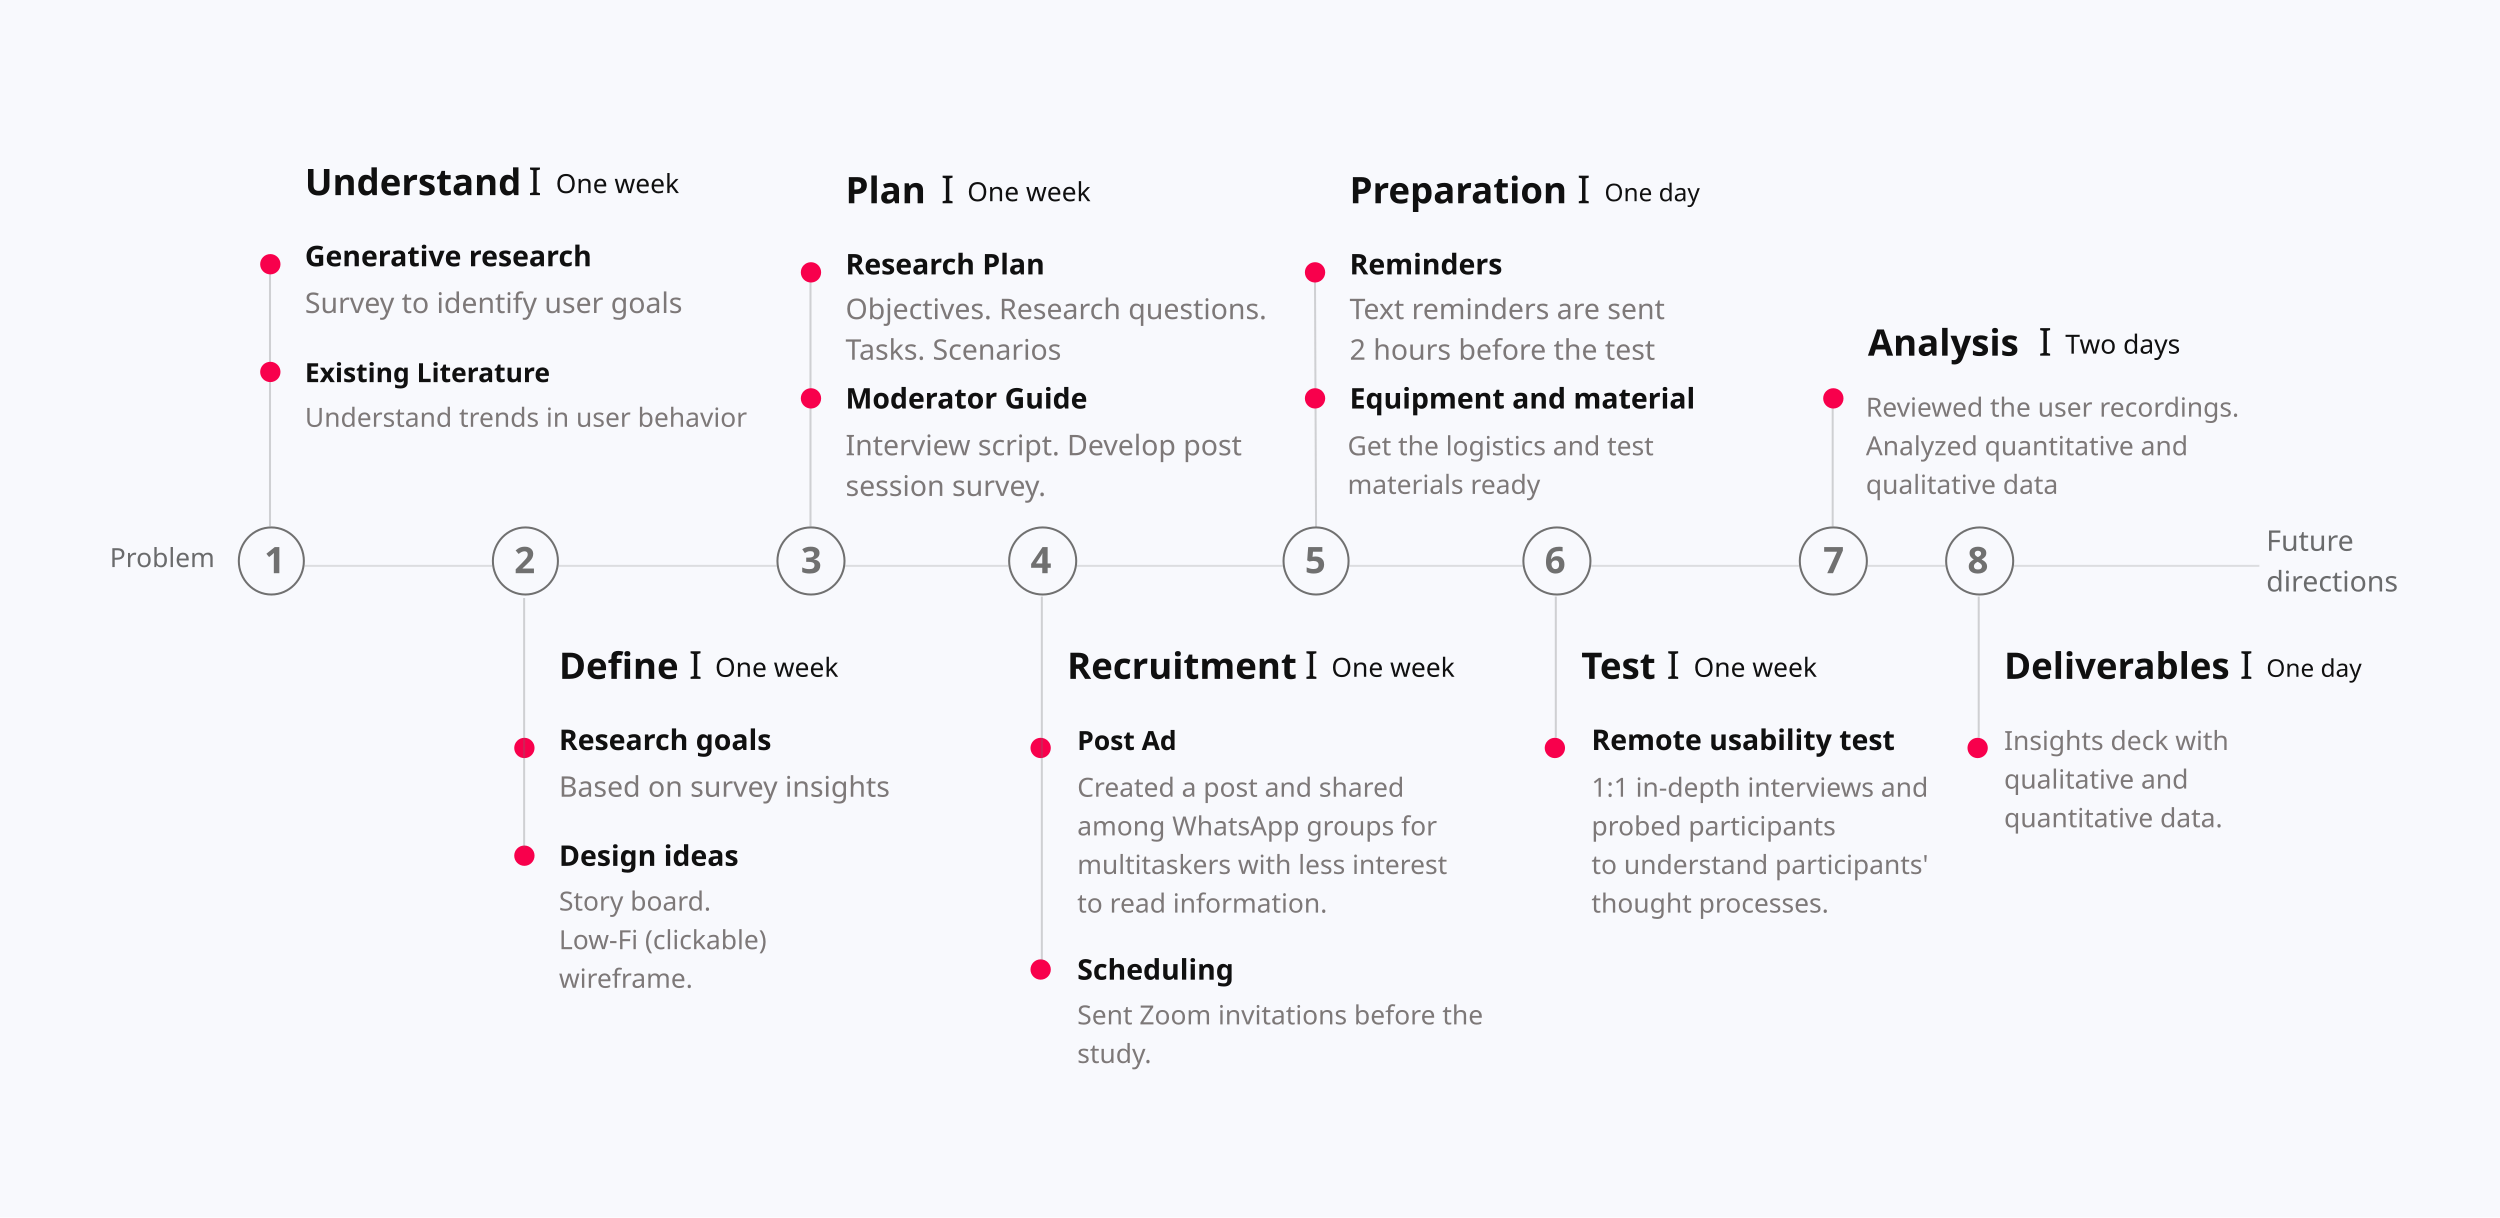
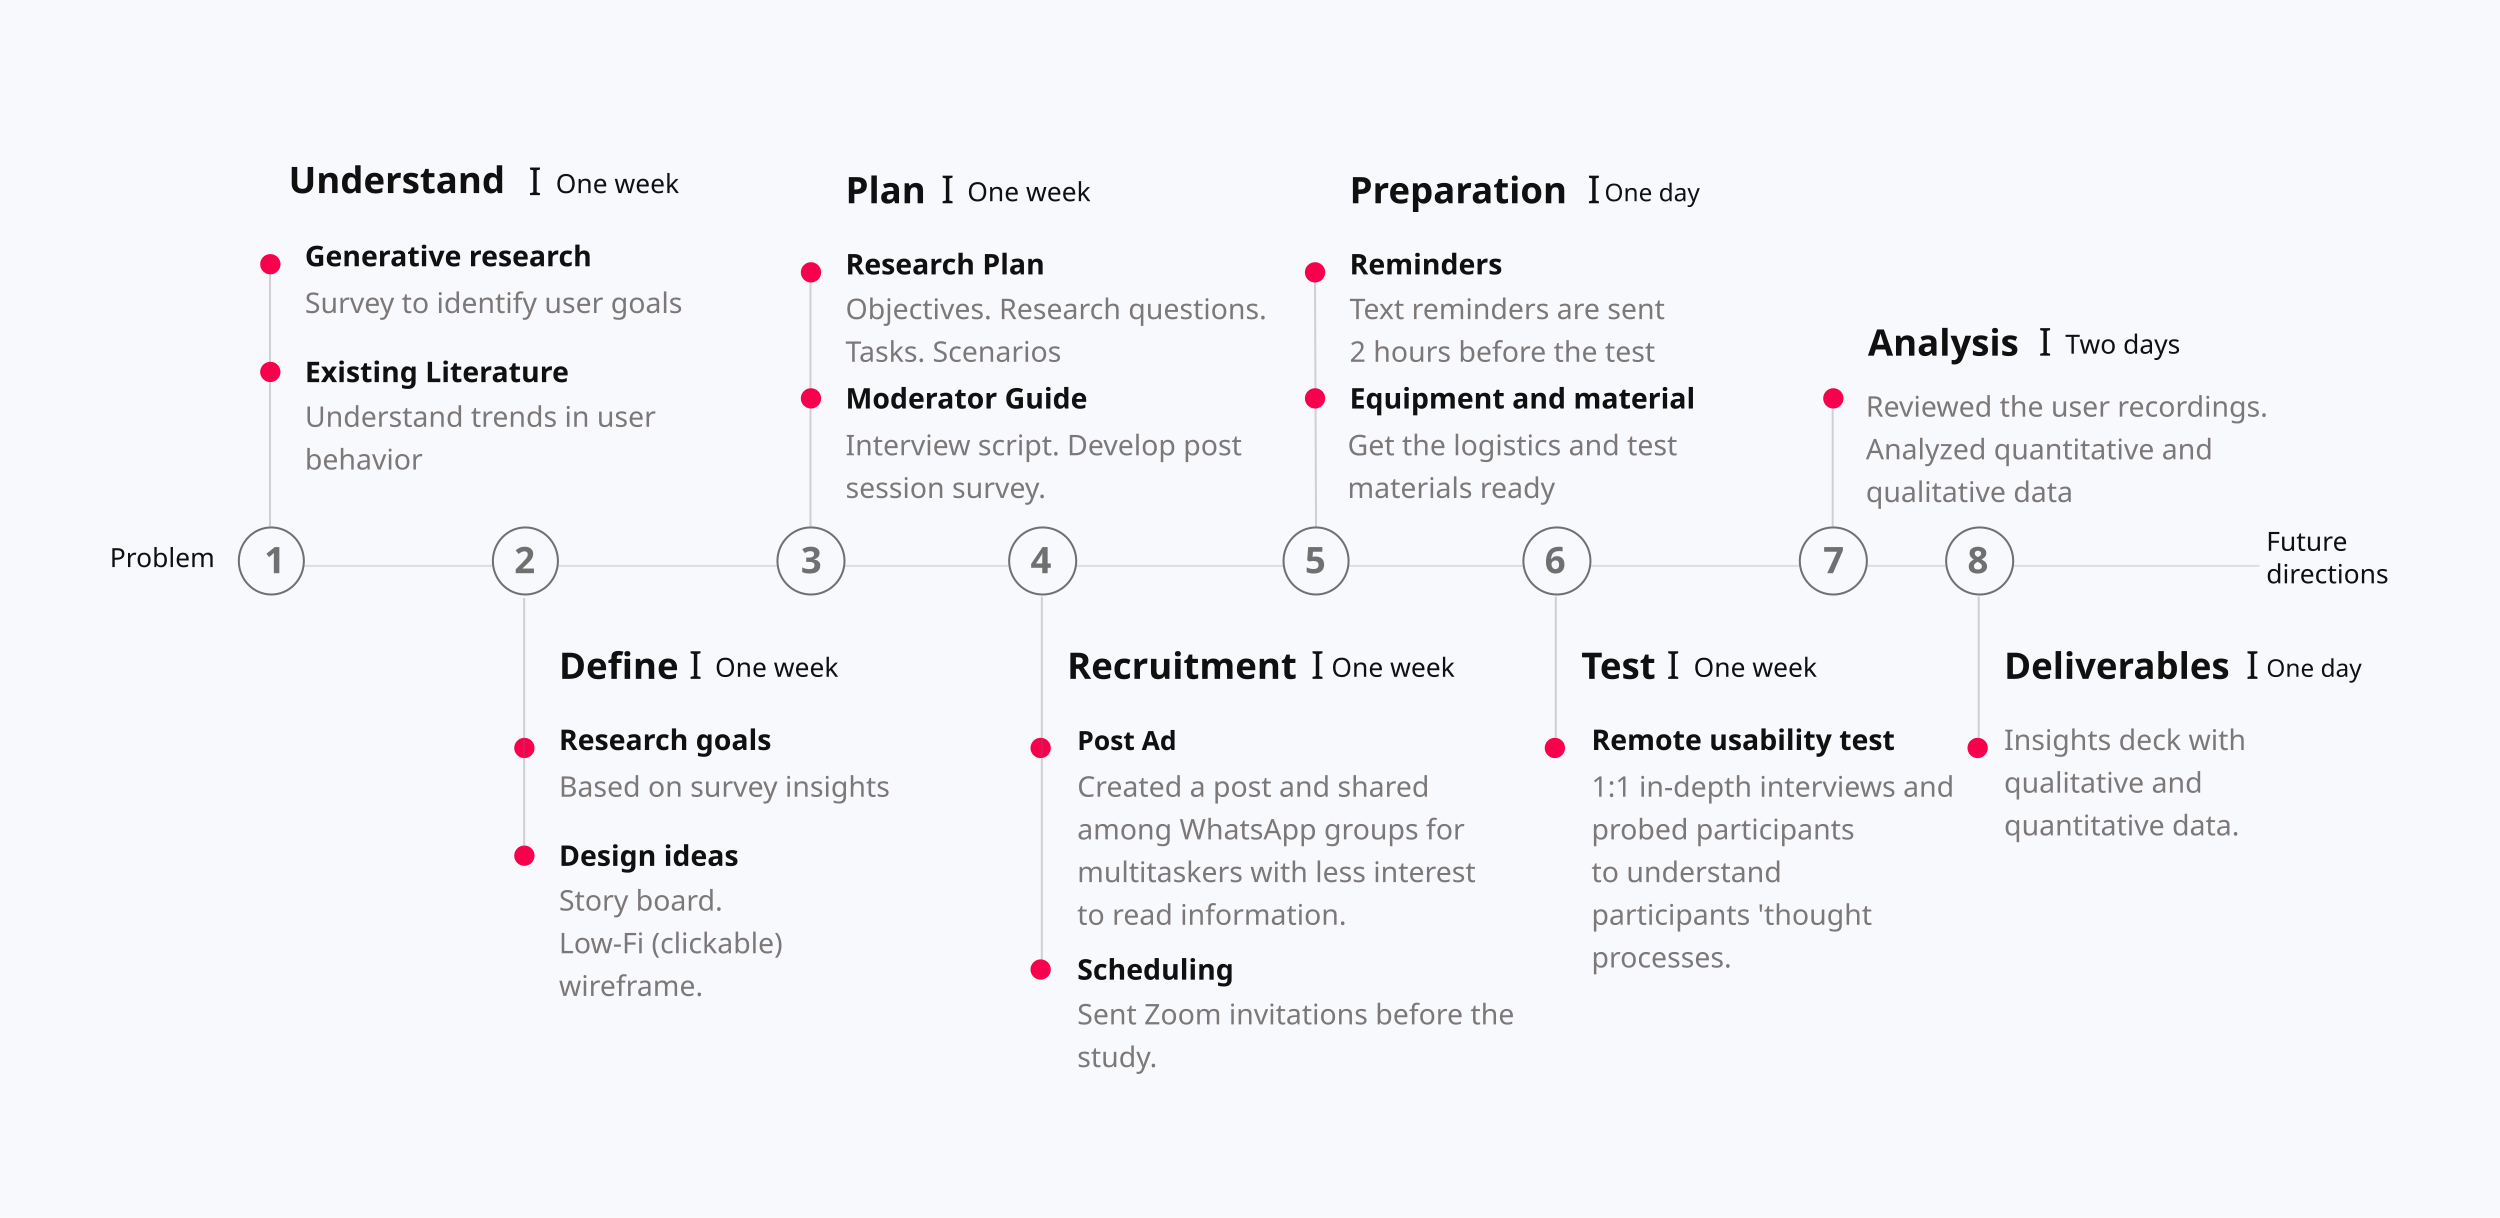
<svg xmlns="http://www.w3.org/2000/svg" width="1230" height="599" viewBox="0 0 1230 599">
  <defs>
    <clipPath id="clip-whatsapp-research-process-1232X599">
      <rect width="1230" height="599" />
    </clipPath>
  </defs>
  <g id="whatsapp-research-process-1232X599" clip-path="url(#clip-whatsapp-research-process-1232X599)">
    <rect width="1230" height="599" fill="#f8f9fd" />
    <line id="Line_1" data-name="Line 1" x2="978.774" transform="translate(132.843 278.408)" fill="none" stroke="#707070" stroke-width="1" opacity="0.2" />
    <line id="Line_2" data-name="Line 2" y2="136.226" transform="translate(132.843 130.052)" fill="none" stroke="#707070" stroke-width="1" opacity="0.3" />
    <g id="Ellipse_1" data-name="Ellipse 1" transform="translate(117 259)" fill="#f8f9fd" stroke="#707070" stroke-width="1">
      <ellipse cx="16.5" cy="17" rx="16.5" ry="17" stroke="none" />
      <ellipse cx="16.5" cy="17" rx="16" ry="16.5" fill="none" />
    </g>
    <text id="_1" data-name="1" transform="translate(130 282)" fill="#707070" font-size="18" font-family="Montserrat-SemiBold, Montserrat" font-weight="600">
      <tspan x="0" y="0">1</tspan>
    </text>
-     <g id="Start" transform="translate(150.105 83)">
-       <text id="Start-2" data-name="Start" transform="translate(-0.105 13)" fill="#101010" font-size="18" font-family="AcuminPro-Bold, Acumin Pro" font-weight="700">
-         <tspan x="0" y="0">Understand</tspan>
-       </text>
-     </g>
-     <text id="Start-3" data-name="Start" transform="translate(273.417 95)" fill="#101010" font-size="13" font-family="AcuminPro-Regular, Acumin Pro">
-       <tspan x="0" y="0">One week</tspan>
-     </text>
-     <text id="Start-4" data-name="Start" transform="translate(260 96)" fill="#101010" font-size="19" font-family="AcuminPro-Regular, Acumin Pro">
+     <text id="Start" transform="translate(142 95)" fill="#101010" font-size="18" font-family="Poppins-Bold, Poppins" font-weight="700">
+       <tspan x="0" y="0">Understand</tspan>
+     </text>
+     <text id="Start-2" data-name="Start" transform="translate(273.417 95)" fill="#101010" font-size="13" font-family="Montserrat-Regular, Montserrat">
+       <tspan x="0" y="0">One week</tspan>
+     </text>
+     <text id="Start-3" data-name="Start" transform="translate(260 96)" fill="#101010" font-size="19" font-family="Montserrat-Regular, Montserrat">
      <tspan x="0" y="0">I</tspan>
    </text>
    <circle id="Ellipse_2" data-name="Ellipse 2" cx="5" cy="5" r="5" transform="translate(128 125)" fill="#f8004c" />
    <circle id="Ellipse_2-2" data-name="Ellipse 2" cx="5" cy="5" r="5" transform="translate(128 178)" fill="#f8004c" />
-     <g id="Group_3" data-name="Group 3" transform="translate(150.105 121.188)">
-       <g id="_2.Subtitle" data-name="2.Subtitle" transform="translate(-0.105 -0.188)">
-         <text id="Start-5" data-name="Start" transform="translate(0 10)" fill="#101010" font-size="14" font-family="AcuminPro-Bold, Acumin Pro" font-weight="700">
-           <tspan x="0" y="0">Generative research</tspan>
-         </text>
-       </g>
-       <text id="Start-6" data-name="Start" transform="translate(-0.105 32.812)" fill="#7d7878" font-size="14" font-family="AcuminPro-Regular, Acumin Pro">
-         <tspan x="0" y="0">Survey to identify user goals</tspan>
+     <g id="_2.Subtitle" data-name="2.Subtitle" transform="translate(150 121)">
+       <text id="Start-4" data-name="Start" transform="translate(0 10)" fill="#101010" font-size="14" font-family="Poppins-Bold, Poppins" font-weight="700">
+         <tspan x="0" y="0">Generative research</tspan>
      </text>
    </g>
-     <text id="Start-7" data-name="Start" transform="translate(150 188)" fill="#101010" font-size="13" font-family="AcuminPro-Bold, Acumin Pro" font-weight="700">
+     <text id="Start-5" data-name="Start" transform="translate(150 154)" fill="#7d7878" font-size="14" font-family="Poppins-Regular, Poppins">
+       <tspan x="0" y="0">Survey to identify user goals</tspan>
+     </text>
+     <text id="Start-6" data-name="Start" transform="translate(150 188)" fill="#101010" font-size="14" font-family="Poppins-Bold, Poppins" font-weight="700">
      <tspan x="0" y="0">Existing Literature</tspan>
    </text>
-     <text id="Start-8" data-name="Start" transform="translate(150 210)" fill="#7d7878" font-size="13" font-family="AcuminPro-Regular, Acumin Pro">
-       <tspan x="0" y="0">Understand trends in user behavior</tspan>
+     <text id="Start-7" data-name="Start" transform="translate(150 210)" fill="#7d7878" font-size="14" font-family="Poppins-Regular, Poppins">
+       <tspan x="0" y="0">Understand trends in user </tspan>
+       <tspan x="0" y="21">behavior</tspan>
    </text>
    <line id="Line_2-2" data-name="Line 2" y2="136.226" transform="translate(398.764 133.785)" fill="none" stroke="#707070" stroke-width="1" opacity="0.3" />
    <g id="Ellipse_1-2" data-name="Ellipse 1" transform="translate(382 259)" fill="#f8f9fd" stroke="#707070" stroke-width="1">
      <circle cx="17" cy="17" r="17" stroke="none" />
      <circle cx="17" cy="17" r="16.5" fill="none" />
    </g>
    <text id="_3" data-name="3" transform="translate(394 282)" fill="#707070" font-size="18" font-family="Montserrat-SemiBold, Montserrat" font-weight="600">
      <tspan x="0" y="0">3</tspan>
    </text>
-     <g id="Start-9" data-name="Start" transform="translate(416.025 86.732)">
-       <text id="Start-10" data-name="Start" transform="translate(-0.025 13.268)" fill="#101010" font-size="18" font-family="AcuminPro-Bold, Acumin Pro" font-weight="700">
-         <tspan x="0" y="0">Plan</tspan>
-       </text>
-     </g>
-     <text id="Start-11" data-name="Start" transform="translate(475.89 99)" fill="#101010" font-size="13" font-family="AcuminPro-Regular, Acumin Pro">
-       <tspan x="0" y="0">One week</tspan>
-     </text>
-     <text id="Start-12" data-name="Start" transform="translate(463 100)" fill="#101010" font-size="19" font-family="AcuminPro-Regular, Acumin Pro">
+     <text id="Start-8" data-name="Start" transform="translate(416 100)" fill="#101010" font-size="18" font-family="Poppins-Bold, Poppins" font-weight="700">
+       <tspan x="0" y="0">Plan</tspan>
+     </text>
+     <text id="Start-9" data-name="Start" transform="translate(475.89 99)" fill="#101010" font-size="13" font-family="Montserrat-Regular, Montserrat">
+       <tspan x="0" y="0">One week</tspan>
+     </text>
+     <text id="Start-10" data-name="Start" transform="translate(463 100)" fill="#101010" font-size="19" font-family="Montserrat-Regular, Montserrat">
      <tspan x="0" y="0">I</tspan>
    </text>
    <circle id="Ellipse_2-3" data-name="Ellipse 2" cx="5" cy="5" r="5" transform="translate(394 129)" fill="#f8004c" />
    <circle id="Ellipse_2-4" data-name="Ellipse 2" cx="5" cy="5" r="5" transform="translate(394 191)" fill="#f8004c" />
-     <text id="Start-13" data-name="Start" transform="translate(416 135)" fill="#101010" font-size="14" font-family="AcuminPro-Bold, Acumin Pro" font-weight="700">
+     <text id="Start-11" data-name="Start" transform="translate(416 135)" fill="#101010" font-size="14" font-family="Poppins-Bold, Poppins" font-weight="700">
      <tspan x="0" y="0">Research Plan</tspan>
    </text>
-     <text id="Start-14" data-name="Start" transform="translate(416 157)" fill="#7d7878" font-size="14" font-family="AcuminPro-Regular, Acumin Pro">
+     <text id="Start-12" data-name="Start" transform="translate(416 157)" fill="#7d7878" font-size="14" font-family="Poppins-Regular, Poppins">
      <tspan x="0" y="0">Objectives. Research questions.</tspan>
-       <tspan x="0" y="20">Tasks. Scenarios</tspan>
-     </text>
-     <text id="Start-15" data-name="Start" transform="translate(416 201)" fill="#101010" font-size="14" font-family="AcuminPro-Bold, Acumin Pro" font-weight="700">
+       <tspan x="0" y="21">Tasks. Scenarios</tspan>
+     </text>
+     <text id="Start-13" data-name="Start" transform="translate(416 201)" fill="#101010" font-size="14" font-family="Poppins-Bold, Poppins" font-weight="700">
      <tspan x="0" y="0">Moderator Guide</tspan>
    </text>
-     <text id="Start-16" data-name="Start" transform="translate(416 224)" fill="#7d7878" font-size="14" font-family="AcuminPro-Regular, Acumin Pro">
+     <text id="Start-14" data-name="Start" transform="translate(416 224)" fill="#7d7878" font-size="14" font-family="Poppins-Regular, Poppins">
      <tspan x="0" y="0">Interview script. Develop post</tspan>
-       <tspan x="0" y="20">session survey.</tspan>
+       <tspan x="0" y="21">session survey.</tspan>
    </text>
    <g id="Ellipse_1-3" data-name="Ellipse 1" transform="translate(631 259)" fill="#f8f9fd" stroke="#707070" stroke-width="1">
      <ellipse cx="16.5" cy="17" rx="16.5" ry="17" stroke="none" />
      <ellipse cx="16.5" cy="17" rx="16" ry="16.5" fill="none" />
    </g>
    <text id="_5" data-name="5" transform="translate(642 282)" fill="#707070" font-size="18" font-family="Montserrat-SemiBold, Montserrat" font-weight="600">
      <tspan x="0" y="0">5</tspan>
    </text>
-     <g id="Start-17" data-name="Start" transform="translate(275.134 320.929)">
-       <text id="Start-18" data-name="Start" transform="translate(-0.134 13.071)" fill="#101010" font-size="18" font-family="AcuminPro-Bold, Acumin Pro" font-weight="700">
-         <tspan x="0" y="0">Define</tspan>
-       </text>
-     </g>
-     <text id="Start-19" data-name="Start" transform="translate(351.794 333)" fill="#101010" font-size="13" font-family="AcuminPro-Regular, Acumin Pro">
-       <tspan x="0" y="0">One week</tspan>
-     </text>
-     <text id="Start-20" data-name="Start" transform="translate(339 334)" fill="#101010" font-size="19" font-family="AcuminPro-Regular, Acumin Pro">
-       <tspan x="0" y="0">I</tspan>
-     </text>
-     <text id="Start-21" data-name="Start" transform="translate(275 369)" fill="#101010" font-size="14" font-family="AcuminPro-Bold, Acumin Pro" font-weight="700">
+     <text id="Start-15" data-name="Start" transform="translate(275 334)" fill="#101010" font-size="18" font-family="Poppins-Bold, Poppins" font-weight="700">
+       <tspan x="0" y="0">Define</tspan>
+     </text>
+     <text id="Start-16" data-name="Start" transform="translate(351.794 333)" fill="#101010" font-size="13" font-family="Montserrat-Regular, Montserrat">
+       <tspan x="0" y="0">One week</tspan>
+     </text>
+     <text id="Start-17" data-name="Start" transform="translate(339 334)" fill="#101010" font-size="19" font-family="Montserrat-Regular, Montserrat">
+       <tspan x="0" y="0">I</tspan>
+     </text>
+     <text id="Start-18" data-name="Start" transform="translate(275 369)" fill="#101010" font-size="14" font-family="Poppins-Bold, Poppins" font-weight="700">
      <tspan x="0" y="0">Research goals</tspan>
    </text>
-     <text id="Start-22" data-name="Start" transform="translate(275 392)" fill="#7d7878" font-size="14" font-family="AcuminPro-Regular, Acumin Pro">
+     <text id="Start-19" data-name="Start" transform="translate(275 392)" fill="#7d7878" font-size="14" font-family="Poppins-Regular, Poppins">
      <tspan x="0" y="0">Based on survey insights</tspan>
    </text>
-     <text id="Start-23" data-name="Start" transform="translate(275 426)" fill="#101010" font-size="14" font-family="AcuminPro-Bold, Acumin Pro" font-weight="700">
+     <text id="Start-20" data-name="Start" transform="translate(275 426)" fill="#101010" font-size="14" font-family="Poppins-Bold, Poppins" font-weight="700">
      <tspan x="0" y="0">Design ideas</tspan>
    </text>
-     <text id="Start-24" data-name="Start" transform="translate(275 448)" fill="#7d7878" font-size="13" font-family="AcuminPro-Regular, Acumin Pro">
+     <text id="Start-21" data-name="Start" transform="translate(275 448)" fill="#7d7878" font-size="14" font-family="Poppins-Regular, Poppins">
      <tspan x="0" y="0">Story board.</tspan>
-       <tspan x="0" y="19">Low-Fi (clickable)</tspan>
-       <tspan x="0" y="38">wireframe.</tspan>
+       <tspan x="0" y="21">Low-Fi (clickable)</tspan>
+       <tspan x="0" y="42">wireframe.</tspan>
    </text>
    <g id="Ellipse_1-4" data-name="Ellipse 1" transform="translate(496 259)" fill="#f8f9fd" stroke="#707070" stroke-width="1">
      <circle cx="17" cy="17" r="17" stroke="none" />
      <circle cx="17" cy="17" r="16.5" fill="none" />
    </g>
    <text id="_4" data-name="4" transform="translate(507 282)" fill="#707070" font-size="18" font-family="Montserrat-SemiBold, Montserrat" font-weight="600">
      <tspan x="0" y="0">4</tspan>
    </text>
    <circle id="Ellipse_3" data-name="Ellipse 3" cx="5" cy="5" r="5" transform="translate(507 363)" fill="#f8004c" />
    <circle id="Ellipse_4" data-name="Ellipse 4" cx="5" cy="5" r="5" transform="translate(507 472)" fill="#f8004c" />
-     <text id="Start-25" data-name="Start" transform="translate(530 369)" fill="#101010" font-size="13" font-family="AcuminPro-Bold, Acumin Pro" font-weight="700">
+     <text id="Start-22" data-name="Start" transform="translate(530 369)" fill="#101010" font-size="13" font-family="Poppins-Bold, Poppins" font-weight="700">
      <tspan x="0" y="0">Post Ad</tspan>
    </text>
-     <text id="Start-26" data-name="Start" transform="translate(530 392)" fill="#7d7878" font-size="13" font-family="AcuminPro-Regular, Acumin Pro">
+     <text id="Start-23" data-name="Start" transform="translate(530 392)" fill="#7d7878" font-size="14" font-family="Poppins-Regular, Poppins">
      <tspan x="0" y="0">Created a post and shared</tspan>
-       <tspan x="0" y="19">among WhatsApp groups for</tspan>
-       <tspan x="0" y="38">multitaskers with less interest</tspan>
-       <tspan x="0" y="57">to read information.</tspan>
-     </text>
-     <text id="Start-27" data-name="Start" transform="translate(530 482)" fill="#101010" font-size="14" font-family="AcuminPro-Bold, Acumin Pro" font-weight="700">
+       <tspan x="0" y="21">among WhatsApp groups for</tspan>
+       <tspan x="0" y="42">multitaskers with less interest</tspan>
+       <tspan x="0" y="63">to read information.</tspan>
+     </text>
+     <text id="Start-24" data-name="Start" transform="translate(530 482)" fill="#101010" font-size="14" font-family="Poppins-Bold, Poppins" font-weight="700">
      <tspan x="0" y="0">Scheduling</tspan>
    </text>
-     <g id="Start-28" data-name="Start" transform="translate(525.193 320.929)">
-       <text id="Start-29" data-name="Start" transform="translate(-0.193 13.071)" fill="#101010" font-size="18" font-family="AcuminPro-Bold, Acumin Pro" font-weight="700">
-         <tspan x="0" y="0">Recruitment</tspan>
-       </text>
-     </g>
-     <text id="Start-30" data-name="Start" transform="translate(655.036 333)" fill="#101010" font-size="13" font-family="AcuminPro-Regular, Acumin Pro">
-       <tspan x="0" y="0">One week</tspan>
-     </text>
-     <text id="Start-31" data-name="Start" transform="translate(642 334)" fill="#101010" font-size="19" font-family="AcuminPro-Regular, Acumin Pro">
-       <tspan x="0" y="0">I</tspan>
-     </text>
-     <text id="Start-32" data-name="Start" transform="translate(530 504)" fill="#7d7878" font-size="13" font-family="AcuminPro-Regular, Acumin Pro">
+     <text id="Start-25" data-name="Start" transform="translate(525 334)" fill="#101010" font-size="18" font-family="Poppins-Bold, Poppins" font-weight="700">
+       <tspan x="0" y="0">Recruitment</tspan>
+     </text>
+     <text id="Start-26" data-name="Start" transform="translate(655.036 333)" fill="#101010" font-size="13" font-family="Montserrat-Regular, Montserrat">
+       <tspan x="0" y="0">One week</tspan>
+     </text>
+     <text id="Start-27" data-name="Start" transform="translate(645 334)" fill="#101010" font-size="19" font-family="Montserrat-Regular, Montserrat">
+       <tspan x="0" y="0">I</tspan>
+     </text>
+     <text id="Start-28" data-name="Start" transform="translate(530 504)" fill="#7d7878" font-size="14" font-family="Poppins-Regular, Poppins">
      <tspan x="0" y="0">Sent Zoom invitations before the </tspan>
-       <tspan x="0" y="19">study.</tspan>
+       <tspan x="0" y="21">study.</tspan>
    </text>
    <g id="Ellipse_1-5" data-name="Ellipse 1" transform="translate(749 259)" fill="#f8f9fd" stroke="#707070" stroke-width="1">
      <circle cx="17" cy="17" r="17" stroke="none" />
      <circle cx="17" cy="17" r="16.5" fill="none" />
    </g>
    <text id="_6" data-name="6" transform="translate(760 282)" fill="#707070" font-size="18" font-family="Montserrat-SemiBold, Montserrat" font-weight="600">
      <tspan x="0" y="0">6</tspan>
    </text>
    <circle id="Ellipse_3-2" data-name="Ellipse 3" cx="5" cy="5" r="5" transform="translate(760 363)" fill="#f8004c" />
-     <text id="Start-33" data-name="Start" transform="translate(783 369)" fill="#101010" font-size="14" font-family="AcuminPro-Bold, Acumin Pro" font-weight="700">
+     <text id="Start-29" data-name="Start" transform="translate(783 369)" fill="#101010" font-size="14" font-family="Poppins-Bold, Poppins" font-weight="700">
      <tspan x="0" y="0">Remote usability test</tspan>
    </text>
-     <text id="Start-34" data-name="Start" transform="translate(783 392)" fill="#7d7878" font-size="13" font-family="AcuminPro-Regular, Acumin Pro">
+     <text id="Start-30" data-name="Start" transform="translate(783 392)" fill="#7d7878" font-size="14" font-family="Poppins-Regular, Poppins">
      <tspan x="0" y="0">1:1 in-depth interviews and</tspan>
-       <tspan x="0" y="19">probed participants </tspan>
-       <tspan x="0" y="38">to understand participants'</tspan>
-       <tspan x="0" y="57">thought processes. </tspan>
-     </text>
-     <g id="Start-35" data-name="Start" transform="translate(778.05 320.929)">
-       <text id="Start-36" data-name="Start" transform="translate(-0.05 13.071)" fill="#101010" font-size="18" font-family="AcuminPro-Bold, Acumin Pro" font-weight="700">
-         <tspan x="0" y="0">Test</tspan>
-       </text>
-     </g>
-     <text id="Start-37" data-name="Start" transform="translate(833.25 333)" fill="#101010" font-size="13" font-family="AcuminPro-Regular, Acumin Pro">
-       <tspan x="0" y="0">One week</tspan>
-     </text>
-     <text id="Start-38" data-name="Start" transform="translate(820 334)" fill="#101010" font-size="19" font-family="AcuminPro-Regular, Acumin Pro">
+       <tspan x="0" y="21">probed participants </tspan>
+       <tspan x="0" y="42">to understand </tspan>
+       <tspan x="0" y="63">participants 'thought </tspan>
+       <tspan x="0" y="84">processes. </tspan>
+     </text>
+     <text id="Start-31" data-name="Start" transform="translate(778 334)" fill="#101010" font-size="18" font-family="Poppins-Bold, Poppins" font-weight="700">
+       <tspan x="0" y="0">Test</tspan>
+     </text>
+     <text id="Start-32" data-name="Start" transform="translate(833.25 333)" fill="#101010" font-size="13" font-family="Montserrat-Regular, Montserrat">
+       <tspan x="0" y="0">One week</tspan>
+     </text>
+     <text id="Start-33" data-name="Start" transform="translate(820 334)" fill="#101010" font-size="19" font-family="Montserrat-Regular, Montserrat">
      <tspan x="0" y="0">I</tspan>
    </text>
    <g id="Ellipse_1-6" data-name="Ellipse 1" transform="translate(957 259)" fill="#f8f9fd" stroke="#707070" stroke-width="1">
      <circle cx="17" cy="17" r="17" stroke="none" />
      <circle cx="17" cy="17" r="16.5" fill="none" />
    </g>
    <text id="_8" data-name="8" transform="translate(968 282)" fill="#707070" font-size="18" font-family="Montserrat-SemiBold, Montserrat" font-weight="600">
      <tspan x="0" y="0">8</tspan>
    </text>
    <circle id="Ellipse_3-3" data-name="Ellipse 3" cx="5" cy="5" r="5" transform="translate(968 363)" fill="#f8004c" />
-     <text id="Start-39" data-name="Start" transform="translate(986 369)" fill="#7d7878" font-size="13" font-family="AcuminPro-Regular, Acumin Pro">
+     <text id="Start-34" data-name="Start" transform="translate(986 369)" fill="#7d7878" font-size="14" font-family="Poppins-Regular, Poppins">
      <tspan x="0" y="0">Insights deck with </tspan>
-       <tspan x="0" y="19">qualitative and</tspan>
-       <tspan x="0" y="38">quantitative data.</tspan>
-     </text>
-     <g id="Start-40" data-name="Start" transform="translate(986.121 320.929)">
-       <text id="Start-41" data-name="Start" transform="translate(-0.121 13.071)" fill="#101010" font-size="18" font-family="AcuminPro-Bold, Acumin Pro" font-weight="700">
-         <tspan x="0" y="0">Deliverables</tspan>
-       </text>
-     </g>
-     <text id="Start-42" data-name="Start" transform="translate(1115.032 333)" fill="#101010" font-size="12" font-family="AcuminPro-Regular, Acumin Pro">
+       <tspan x="0" y="21">qualitative and</tspan>
+       <tspan x="0" y="42">quantitative data.</tspan>
+     </text>
+     <text id="Start-35" data-name="Start" transform="translate(986 334)" fill="#101010" font-size="18" font-family="Poppins-Bold, Poppins" font-weight="700">
+       <tspan x="0" y="0">Deliverables</tspan>
+     </text>
+     <text id="Start-36" data-name="Start" transform="translate(1115.032 333)" fill="#101010" font-size="12" font-family="Montserrat-Regular, Montserrat">
      <tspan x="0" y="0">One day</tspan>
    </text>
-     <text id="Start-43" data-name="Start" transform="translate(1102 334)" fill="#101010" font-size="19" font-family="AcuminPro-Regular, Acumin Pro">
-       <tspan x="0" y="0">I</tspan>
-     </text>
-     <g id="Start-44" data-name="Start" transform="translate(664.218 86.732)">
-       <text id="Start-45" data-name="Start" transform="translate(-0.218 13.268)" fill="#101010" font-size="18" font-family="AcuminPro-Bold, Acumin Pro" font-weight="700">
-         <tspan x="0" y="0">Preparation</tspan>
-       </text>
-     </g>
-     <text id="Start-46" data-name="Start" transform="translate(789.396 99)" fill="#101010" font-size="12" font-family="AcuminPro-Regular, Acumin Pro">
+     <text id="Start-37" data-name="Start" transform="translate(1105 334)" fill="#101010" font-size="19" font-family="Montserrat-Regular, Montserrat">
+       <tspan x="0" y="0">I</tspan>
+     </text>
+     <text id="Start-38" data-name="Start" transform="translate(664 100)" fill="#101010" font-size="18" font-family="Poppins-Bold, Poppins" font-weight="700">
+       <tspan x="0" y="0">Preparation</tspan>
+     </text>
+     <text id="Start-39" data-name="Start" transform="translate(789.396 99)" fill="#101010" font-size="12" font-family="Montserrat-Regular, Montserrat">
      <tspan x="0" y="0">One day</tspan>
    </text>
-     <text id="Start-47" data-name="Start" transform="translate(776 100)" fill="#101010" font-size="19" font-family="AcuminPro-Regular, Acumin Pro">
+     <text id="Start-40" data-name="Start" transform="translate(781 100)" fill="#101010" font-size="19" font-family="Montserrat-Regular, Montserrat">
      <tspan x="0" y="0">I</tspan>
    </text>
    <line id="Line_2-3" data-name="Line 2" x2="0.544" y2="125.715" transform="translate(646.956 133.785)" fill="none" stroke="#707070" stroke-width="1" opacity="0.3" />
    <circle id="Ellipse_2-5" data-name="Ellipse 2" cx="5" cy="5" r="5" transform="translate(642 129)" fill="#f8004c" />
    <circle id="Ellipse_2-6" data-name="Ellipse 2" cx="5" cy="5" r="5" transform="translate(642 191)" fill="#f8004c" />
-     <text id="Start-48" data-name="Start" transform="translate(664 135)" fill="#101010" font-size="14" font-family="AcuminPro-Bold, Acumin Pro" font-weight="700">
+     <text id="Start-41" data-name="Start" transform="translate(664 135)" fill="#101010" font-size="14" font-family="Poppins-Bold, Poppins" font-weight="700">
      <tspan x="0" y="0">Reminders</tspan>
    </text>
-     <text id="Start-49" data-name="Start" transform="translate(664 157)" fill="#7d7878" font-size="14" font-family="AcuminPro-Regular, Acumin Pro">
+     <text id="Start-42" data-name="Start" transform="translate(664 157)" fill="#7d7878" font-size="14" font-family="Poppins-Regular, Poppins">
      <tspan x="0" y="0">Text reminders are sent</tspan>
-       <tspan x="0" y="20">2 hours before the test</tspan>
-     </text>
-     <text id="Start-50" data-name="Start" transform="translate(664 201)" fill="#101010" font-size="14" font-family="AcuminPro-Bold, Acumin Pro" font-weight="700">
+       <tspan x="0" y="21">2 hours before the test</tspan>
+     </text>
+     <text id="Start-43" data-name="Start" transform="translate(664 201)" fill="#101010" font-size="14" font-family="Poppins-Bold, Poppins" font-weight="700">
      <tspan x="0" y="0">Equipment and material</tspan>
    </text>
-     <text id="Start-51" data-name="Start" transform="translate(663 224)" fill="#7d7878" font-size="13" font-family="AcuminPro-Regular, Acumin Pro">
+     <text id="Start-44" data-name="Start" transform="translate(663 224)" fill="#7d7878" font-size="14" font-family="Poppins-Regular, Poppins">
      <tspan x="0" y="0">Get the logistics and test</tspan>
-       <tspan x="0" y="19">materials ready</tspan>
-     </text>
-     <g id="Start-52" data-name="Start" transform="translate(918.941 162.046)">
-       <text id="Start-53" data-name="Start" transform="translate(0.059 12.954)" fill="#101010" font-size="18" font-family="AcuminPro-Bold, Acumin Pro" font-weight="700">
-         <tspan x="0" y="0">Analysis</tspan>
-       </text>
-     </g>
-     <text id="Start-54" data-name="Start" transform="translate(1016.128 174)" fill="#101010" font-size="13" font-family="AcuminPro-Regular, Acumin Pro">
+       <tspan x="0" y="21">materials ready</tspan>
+     </text>
+     <text id="Start-45" data-name="Start" transform="translate(919 175)" fill="#101010" font-size="18" font-family="Poppins-Bold, Poppins" font-weight="700">
+       <tspan x="0" y="0">Analysis</tspan>
+     </text>
+     <text id="Start-46" data-name="Start" transform="translate(1016.128 174)" fill="#101010" font-size="13" font-family="Montserrat-Regular, Montserrat">
      <tspan x="0" y="0">Two days</tspan>
    </text>
-     <text id="Start-55" data-name="Start" transform="translate(1003 175)" fill="#101010" font-size="19" font-family="AcuminPro-Regular, Acumin Pro">
+     <text id="Start-47" data-name="Start" transform="translate(1003 175)" fill="#101010" font-size="19" font-family="Montserrat-Regular, Montserrat">
      <tspan x="0" y="0">I</tspan>
    </text>
    <line id="Line_2-4" data-name="Line 2" y2="73.711" transform="translate(901.68 196.299)" fill="none" stroke="#707070" stroke-width="1" opacity="0.3" />
    <g id="Ellipse_1-7" data-name="Ellipse 1" transform="translate(885 259)" fill="#f8f9fd" stroke="#707070" stroke-width="1">
      <circle cx="17" cy="17" r="17" stroke="none" />
      <circle cx="17" cy="17" r="16.5" fill="none" />
    </g>
    <text id="_7" data-name="7" transform="translate(897 282)" fill="#707070" font-size="18" font-family="Montserrat-SemiBold, Montserrat" font-weight="600">
      <tspan x="0" y="0">7</tspan>
    </text>
    <circle id="Ellipse_2-7" data-name="Ellipse 2" cx="5" cy="5" r="5" transform="translate(897 191)" fill="#f8004c" />
-     <text id="Start-56" data-name="Start" transform="translate(918 205)" fill="#7d7878" font-size="13" font-family="AcuminPro-Regular, Acumin Pro">
+     <text id="Start-48" data-name="Start" transform="translate(918 205)" fill="#7d7878" font-size="14" font-family="Poppins-Regular, Poppins">
      <tspan x="0" y="0">Reviewed the user recordings.</tspan>
-       <tspan x="0" y="19">Analyzed quantitative and</tspan>
-       <tspan x="0" y="38">qualitative data</tspan>
-     </text>
-     <g id="Start-57" data-name="Start" transform="translate(54 268.611)" opacity="0.61">
-       <text id="Start-58" data-name="Start" transform="translate(0 10.389)" fill="#101010" font-size="13" font-family="AcuminPro-Regular, Acumin Pro">
-         <tspan x="0" y="0">Problem</tspan>
-       </text>
-     </g>
-     <g id="Start-59" data-name="Start" transform="translate(1114.883 261.146)" opacity="0.61">
-       <text id="Start-60" data-name="Start" transform="translate(0.117 9.854)" fill="#101010" font-size="14" font-family="AcuminPro-Regular, Acumin Pro">
-         <tspan x="0" y="0">Future</tspan>
-         <tspan x="0" y="20">directions</tspan>
-       </text>
-     </g>
+       <tspan x="0" y="21">Analyzed quantitative and</tspan>
+       <tspan x="0" y="42">qualitative data</tspan>
+     </text>
+     <text id="Start-49" data-name="Start" transform="translate(54 279)" fill="#101010" font-size="13" font-family="Montserrat-Regular, Montserrat">
+       <tspan x="0" y="0">Problem</tspan>
+     </text>
+     <text id="Start-50" data-name="Start" transform="translate(1115 271)" fill="#101010" font-size="13" font-family="Montserrat-Regular, Montserrat">
+       <tspan x="0" y="0">Future</tspan>
+       <tspan x="0" y="16">directions</tspan>
+     </text>
    <g id="Group_22" data-name="Group 22" transform="translate(252.741 362.849)">
      <circle id="Ellipse_3-4" data-name="Ellipse 3" cx="5" cy="5" r="5" transform="translate(0.259 0.151)" fill="#f8004c" />
      <circle id="Ellipse_4-2" data-name="Ellipse 4" cx="5" cy="5" r="5" transform="translate(0.259 53.151)" fill="#f8004c" />
    </g>
    <g id="Ellipse_1-8" data-name="Ellipse 1" transform="translate(242 259)" fill="#f8f9fd" stroke="#707070" stroke-width="1">
      <ellipse cx="16.5" cy="17" rx="16.5" ry="17" stroke="none" />
      <ellipse cx="16.5" cy="17" rx="16" ry="16.5" fill="none" />
    </g>
    <text id="_2" data-name="2" transform="translate(253 282)" fill="#707070" font-size="18" font-family="Montserrat-SemiBold, Montserrat" font-weight="600">
      <tspan x="0" y="0">2</tspan>
    </text>
    <line id="Line_3" data-name="Line 3" y2="122.824" transform="translate(257.872 294.207)" fill="none" stroke="#707070" stroke-width="1" opacity="0.3" />
    <line id="Line_3-2" data-name="Line 3" y2="179" transform="translate(512.596 293.5)" fill="none" stroke="#707070" stroke-width="1" opacity="0.3" />
    <line id="Line_3-3" data-name="Line 3" y2="69.481" transform="translate(765.454 293.5)" fill="none" stroke="#707070" stroke-width="1" opacity="0.3" />
    <line id="Line_3-4" data-name="Line 3" y2="69.481" transform="translate(973.525 293.5)" fill="none" stroke="#707070" stroke-width="1" opacity="0.3" />
  </g>
</svg>
